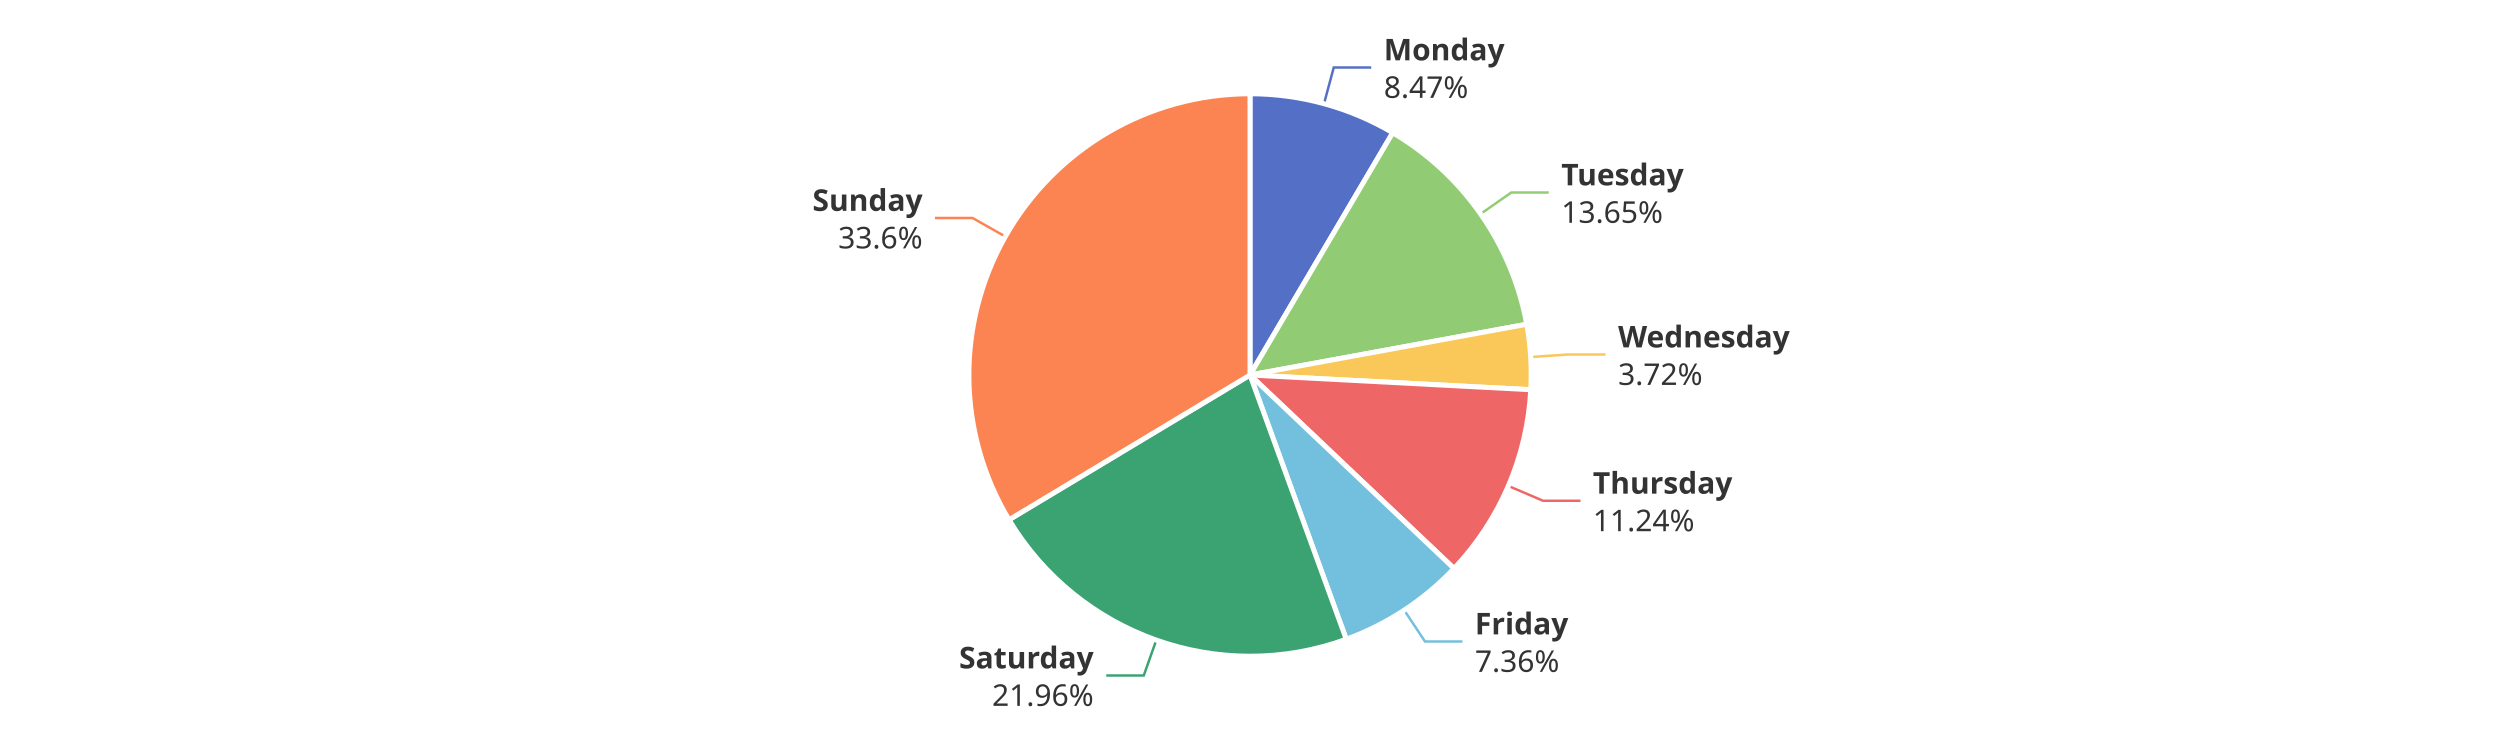
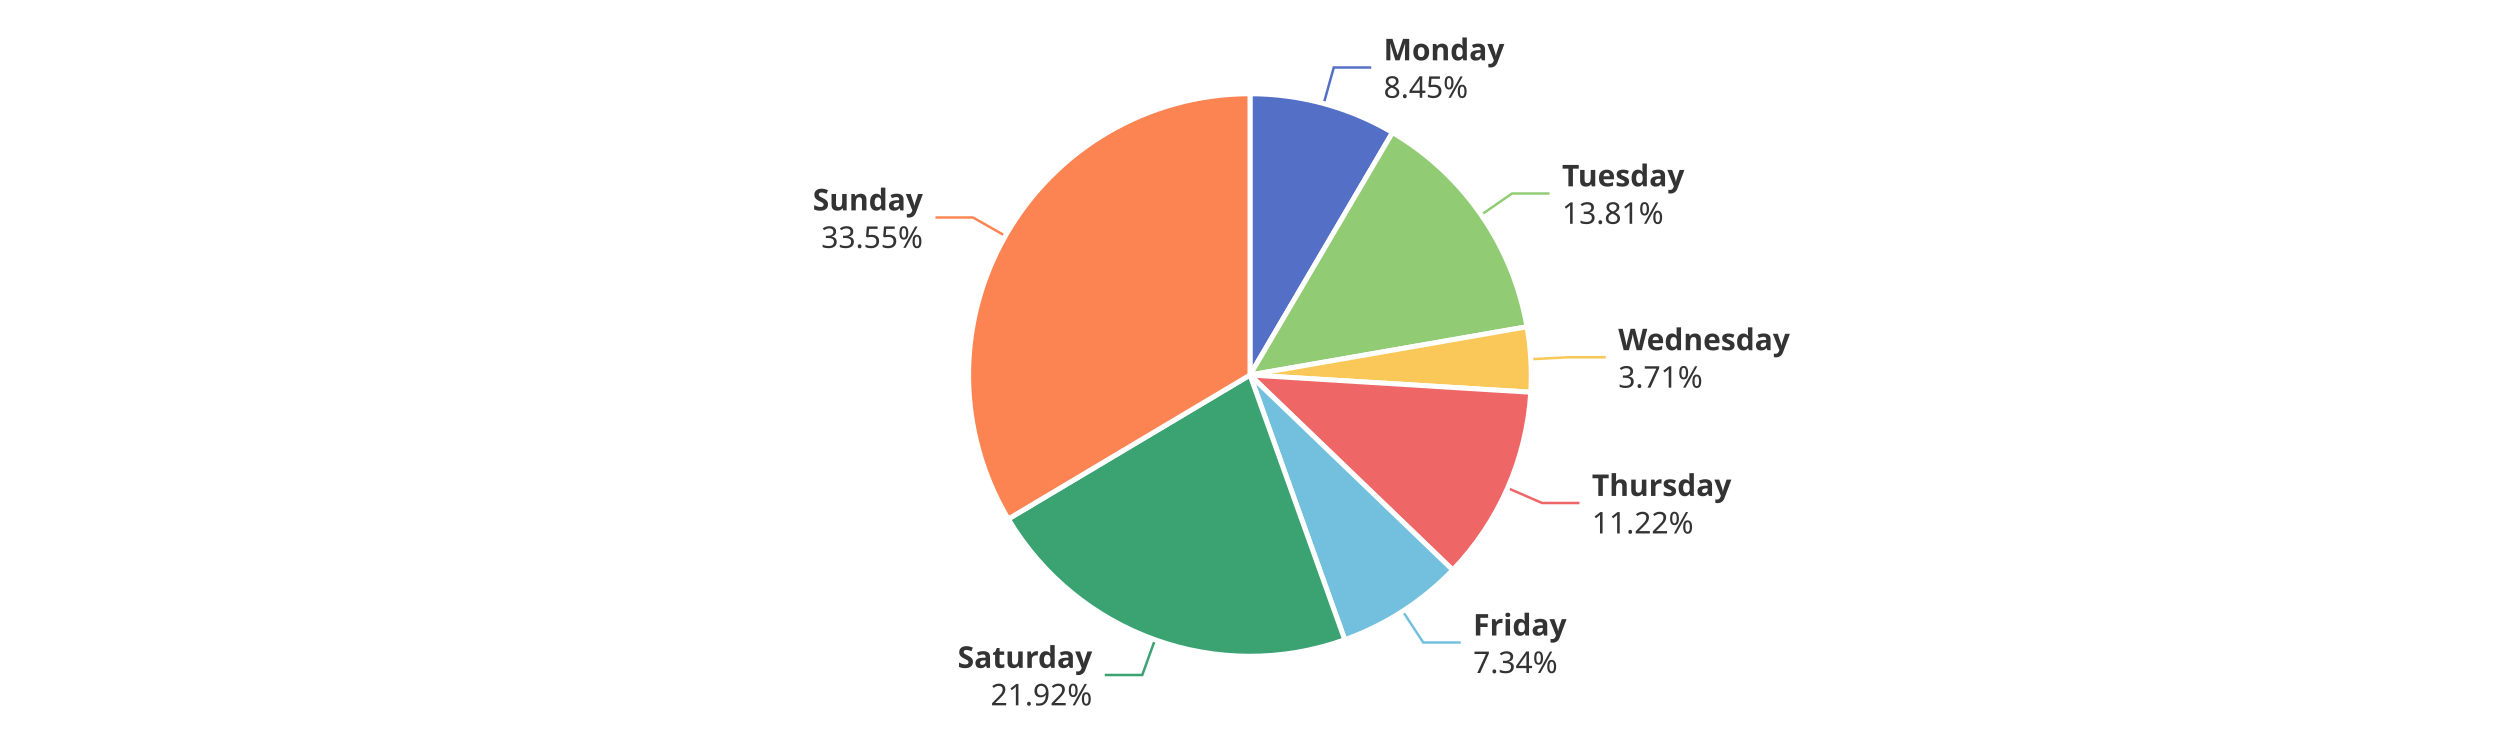
<svg xmlns="http://www.w3.org/2000/svg" width="1000" height="300" version="1.1" baseProfile="full" viewBox="0 0 1000 300">
  <rect width="1000" height="300" x="0" y="0" id="0" fill="#ffffff" />
-   <polyline points="529.6 41.5 533.5 27 548.5 27" fill="none" stroke="#5470c6" />
-   <polyline points="592.2 85.6 604.5 77 619.5 77" fill="none" stroke="#91cc75" />
-   <polyline points="612.3 142.8 627.2 141.8 642.2 141.8" fill="none" stroke="#fac858" />
-   <polyline points="603.4 194.4 617.2 200.3 632.2 200.3" fill="none" stroke="#ee6666" />
-   <polyline points="561.7 244.1 570 256.6 585 256.6" fill="none" stroke="#73c0de" />
-   <polyline points="462.5 256.1 457.5 270.2 442.5 270.2" fill="none" stroke="#3ba272" />
-   <polyline points="402.1 94.6 389 87.2 374 87.2" fill="none" stroke="#fc8452" />
-   <path d="M500 37.5A112.5 112.5 0 0 1 557.1 53.1L500 150Z" fill="#5470c6" stroke="#fff" stroke-width="2" stroke-linejoin="round" />
-   <path d="M557.1 53.1A112.5 112.5 0 0 1 610.7 129.7L500 150Z" fill="#91cc75" stroke="#fff" stroke-width="2" stroke-linejoin="round" />
-   <path d="M610.7 129.7A112.5 112.5 0 0 1 612.3 155.9L500 150Z" fill="#fac858" stroke="#fff" stroke-width="2" stroke-linejoin="round" />
-   <path d="M612.3 155.9A112.5 112.5 0 0 1 581.6 227.4L500 150Z" fill="#ee6666" stroke="#fff" stroke-width="2" stroke-linejoin="round" />
-   <path d="M581.6 227.4A112.5 112.5 0 0 1 538.5 255.7L500 150Z" fill="#73c0de" stroke="#fff" stroke-width="2" stroke-linejoin="round" />
-   <path d="M538.5 255.7A112.5 112.5 0 0 1 403.6 207.9L500 150Z" fill="#3ba272" stroke="#fff" stroke-width="2" stroke-linejoin="round" />
-   <path d="M403.6 207.9A112.5 112.5 0 0 1 500 37.5L500 150Z" fill="#fc8452" stroke="#fff" stroke-width="2" stroke-linejoin="round" />
-   <path d="M0 -15l42.8 0l0 30l-42.8 0Z" transform="translate(553.5246 26.9864)" fill="none" />
-   <text dominant-baseline="central" text-anchor="start" style="font-size:12px;font-family:sans-serif;font-weight:bold;" y="-7.5" transform="translate(553.5246 26.9864)" fill="#333" stroke="rgb(255,255,255)" stroke-width="2" paint-order="stroke" stroke-miterlimit="2">Monday</text>
-   <text dominant-baseline="central" text-anchor="start" style="font-size:12px;font-family:sans-serif;" y="7.5" transform="translate(553.5246 26.9864)" fill="#333" stroke="rgb(255,255,255)" stroke-width="2" paint-order="stroke" stroke-miterlimit="2">8.47%</text>
-   <path d="M0 -15l46.2 0l0 30l-46.2 0Z" transform="translate(624.5139 76.972)" fill="none" />
-   <text dominant-baseline="central" text-anchor="start" style="font-size:12px;font-family:sans-serif;font-weight:bold;" y="-7.5" transform="translate(624.5139 76.972)" fill="#333" stroke="rgb(255,255,255)" stroke-width="2" paint-order="stroke" stroke-miterlimit="2">Tuesday</text>
-   <text dominant-baseline="central" text-anchor="start" style="font-size:12px;font-family:sans-serif;" y="7.5" transform="translate(624.5139 76.972)" fill="#333" stroke="rgb(255,255,255)" stroke-width="2" paint-order="stroke" stroke-miterlimit="2">13.65%</text>
-   <path d="M0 -15l63.6 0l0 30l-63.6 0Z" transform="translate(647.237 141.8151)" fill="none" />
-   <text dominant-baseline="central" text-anchor="start" style="font-size:12px;font-family:sans-serif;font-weight:bold;" y="-7.5" transform="translate(647.237 141.8151)" fill="#333" stroke="rgb(255,255,255)" stroke-width="2" paint-order="stroke" stroke-miterlimit="2">Wednesday</text>
-   <text dominant-baseline="central" text-anchor="start" style="font-size:12px;font-family:sans-serif;" y="7.5" transform="translate(647.237 141.8151)" fill="#333" stroke="rgb(255,255,255)" stroke-width="2" paint-order="stroke" stroke-miterlimit="2">3.72%</text>
-   <path d="M0 -15l50.2 0l0 30l-50.2 0Z" transform="translate(637.1506 200.319)" fill="none" />
-   <text dominant-baseline="central" text-anchor="start" style="font-size:12px;font-family:sans-serif;font-weight:bold;" y="-7.5" transform="translate(637.1506 200.319)" fill="#333" stroke="rgb(255,255,255)" stroke-width="2" paint-order="stroke" stroke-miterlimit="2">Thursday</text>
-   <text dominant-baseline="central" text-anchor="start" style="font-size:12px;font-family:sans-serif;" y="7.5" transform="translate(637.1506 200.319)" fill="#333" stroke="rgb(255,255,255)" stroke-width="2" paint-order="stroke" stroke-miterlimit="2">11.24%</text>
-   <path d="M0 -15l34.2 0l0 30l-34.2 0Z" transform="translate(589.9607 256.5915)" fill="none" />
-   <text dominant-baseline="central" text-anchor="start" style="font-size:12px;font-family:sans-serif;font-weight:bold;" y="-7.5" transform="translate(589.9607 256.5915)" fill="#333" stroke="rgb(255,255,255)" stroke-width="2" paint-order="stroke" stroke-miterlimit="2">Friday</text>
-   <text dominant-baseline="central" text-anchor="start" style="font-size:12px;font-family:sans-serif;" y="7.5" transform="translate(589.9607 256.5915)" fill="#333" stroke="rgb(255,255,255)" stroke-width="2" paint-order="stroke" stroke-miterlimit="2">7.36%</text>
-   <path d="M-48.2 -15l48.2 0l0 30l-48.2 0Z" transform="translate(437.4563 270.1927)" fill="none" />
-   <text dominant-baseline="central" text-anchor="end" style="font-size:12px;font-family:sans-serif;font-weight:bold;" y="-7.5" transform="translate(437.4563 270.1927)" fill="#333" stroke="rgb(255,255,255)" stroke-width="2" paint-order="stroke" stroke-miterlimit="2">Saturday</text>
-   <text dominant-baseline="central" text-anchor="end" style="font-size:12px;font-family:sans-serif;" y="7.5" transform="translate(437.4563 270.1927)" fill="#333" stroke="rgb(255,255,255)" stroke-width="2" paint-order="stroke" stroke-miterlimit="2">21.96%</text>
-   <path d="M-40.9 -15l40.9 0l0 30l-40.9 0Z" transform="translate(369.0385 87.2004)" fill="none" />
-   <text dominant-baseline="central" text-anchor="end" style="font-size:12px;font-family:sans-serif;font-weight:bold;" y="-7.5" transform="translate(369.0385 87.2004)" fill="#333" stroke="rgb(255,255,255)" stroke-width="2" paint-order="stroke" stroke-miterlimit="2">Sunday</text>
-   <text dominant-baseline="central" text-anchor="end" style="font-size:12px;font-family:sans-serif;" y="7.5" transform="translate(369.0385 87.2004)" fill="#333" stroke="rgb(255,255,255)" stroke-width="2" paint-order="stroke" stroke-miterlimit="2">33.6%</text>
+   <polyline points="529.5 41.4 533.5 27 548.5 27" fill="none" stroke="#5470c6" />
+   <polyline points="592.5 85.9 604.8 77.4 619.8 77.4" fill="none" stroke="#91cc75" />
+   <polyline points="612.3 143.7 627.3 142.9 642.3 142.9" fill="none" stroke="#fac858" />
+   <polyline points="603 195.2 616.8 201.2 631.8 201.2" fill="none" stroke="#ee6666" />
+   <polyline points="561.1 244.5 569.3 257 584.3 257" fill="none" stroke="#73c0de" />
+   <polyline points="462 255.9 456.9 270 441.9 270" fill="none" stroke="#3ba272" />
+   <polyline points="402.2 94.4 389.2 87 374.2 87" fill="none" stroke="#fc8452" />
+   <path d="M500 37.5A112.5 112.5 0 0 1 557 53L500 150Z" fill="#5470c6" stroke="#fff" stroke-width="2" stroke-linejoin="round" />
+   <path d="M557 53A112.5 112.5 0 0 1 610.8 130.7L500 150Z" fill="#91cc75" stroke="#fff" stroke-width="2" stroke-linejoin="round" />
+   <path d="M610.8 130.7A112.5 112.5 0 0 1 612.3 156.9L500 150Z" fill="#fac858" stroke="#fff" stroke-width="2" stroke-linejoin="round" />
+   <path d="M612.3 156.9A112.5 112.5 0 0 1 581.1 228L500 150Z" fill="#ee6666" stroke="#fff" stroke-width="2" stroke-linejoin="round" />
+   <path d="M581.1 228A112.5 112.5 0 0 1 537.9 255.9L500 150Z" fill="#73c0de" stroke="#fff" stroke-width="2" stroke-linejoin="round" />
+   <path d="M537.9 255.9A112.5 112.5 0 0 1 403.3 207.6L500 150Z" fill="#3ba272" stroke="#fff" stroke-width="2" stroke-linejoin="round" />
+   <path d="M403.3 207.6A112.5 112.5 0 0 1 500 37.5L500 150Z" fill="#fc8452" stroke="#fff" stroke-width="2" stroke-linejoin="round" />
+   <path d="M0 -15l42.8 0l0 30l-42.8 0Z" transform="translate(553.4506 26.9662)" fill="none" />
+   <text dominant-baseline="central" text-anchor="start" style="font-size:12px;font-family:sans-serif;font-weight:bold;" y="-7.5" transform="translate(553.4506 26.9662)" fill="#333" stroke="rgb(255,255,255)" stroke-width="2" paint-order="stroke" stroke-miterlimit="2">Monday</text>
+   <text dominant-baseline="central" text-anchor="start" style="font-size:12px;font-family:sans-serif;" y="7.5" transform="translate(553.4506 26.9662)" fill="#333" stroke="rgb(255,255,255)" stroke-width="2" paint-order="stroke" stroke-miterlimit="2">8.45%</text>
+   <path d="M0 -15l46.2 0l0 30l-46.2 0Z" transform="translate(624.7955 77.3766)" fill="none" />
+   <text dominant-baseline="central" text-anchor="start" style="font-size:12px;font-family:sans-serif;font-weight:bold;" y="-7.5" transform="translate(624.7955 77.3766)" fill="#333" stroke="rgb(255,255,255)" stroke-width="2" paint-order="stroke" stroke-miterlimit="2">Tuesday</text>
+   <text dominant-baseline="central" text-anchor="start" style="font-size:12px;font-family:sans-serif;" y="7.5" transform="translate(624.7955 77.3766)" fill="#333" stroke="rgb(255,255,255)" stroke-width="2" paint-order="stroke" stroke-miterlimit="2">13.81%</text>
+   <path d="M0 -15l63.6 0l0 30l-63.6 0Z" transform="translate(647.3029 142.9139)" fill="none" />
+   <text dominant-baseline="central" text-anchor="start" style="font-size:12px;font-family:sans-serif;font-weight:bold;" y="-7.5" transform="translate(647.3029 142.9139)" fill="#333" stroke="rgb(255,255,255)" stroke-width="2" paint-order="stroke" stroke-miterlimit="2">Wednesday</text>
+   <text dominant-baseline="central" text-anchor="start" style="font-size:12px;font-family:sans-serif;" y="7.5" transform="translate(647.3029 142.9139)" fill="#333" stroke="rgb(255,255,255)" stroke-width="2" paint-order="stroke" stroke-miterlimit="2">3.71%</text>
+   <path d="M0 -15l50.2 0l0 30l-50.2 0Z" transform="translate(636.7577 201.2239)" fill="none" />
+   <text dominant-baseline="central" text-anchor="start" style="font-size:12px;font-family:sans-serif;font-weight:bold;" y="-7.5" transform="translate(636.7577 201.2239)" fill="#333" stroke="rgb(255,255,255)" stroke-width="2" paint-order="stroke" stroke-miterlimit="2">Thursday</text>
+   <text dominant-baseline="central" text-anchor="start" style="font-size:12px;font-family:sans-serif;" y="7.5" transform="translate(636.7577 201.2239)" fill="#333" stroke="rgb(255,255,255)" stroke-width="2" paint-order="stroke" stroke-miterlimit="2">11.22%</text>
+   <path d="M0 -15l34.2 0l0 30l-34.2 0Z" transform="translate(589.2622 257.0467)" fill="none" />
+   <text dominant-baseline="central" text-anchor="start" style="font-size:12px;font-family:sans-serif;font-weight:bold;" y="-7.5" transform="translate(589.2622 257.0467)" fill="#333" stroke="rgb(255,255,255)" stroke-width="2" paint-order="stroke" stroke-miterlimit="2">Friday</text>
+   <text dominant-baseline="central" text-anchor="start" style="font-size:12px;font-family:sans-serif;" y="7.5" transform="translate(589.2622 257.0467)" fill="#333" stroke="rgb(255,255,255)" stroke-width="2" paint-order="stroke" stroke-miterlimit="2">7.34%</text>
+   <path d="M-48.2 -15l48.2 0l0 30l-48.2 0Z" transform="translate(436.8863 269.9894)" fill="none" />
+   <text dominant-baseline="central" text-anchor="end" style="font-size:12px;font-family:sans-serif;font-weight:bold;" y="-7.5" transform="translate(436.8863 269.9894)" fill="#333" stroke="rgb(255,255,255)" stroke-width="2" paint-order="stroke" stroke-miterlimit="2">Saturday</text>
+   <text dominant-baseline="central" text-anchor="end" style="font-size:12px;font-family:sans-serif;" y="7.5" transform="translate(436.8863 269.9894)" fill="#333" stroke="rgb(255,255,255)" stroke-width="2" paint-order="stroke" stroke-miterlimit="2">21.92%</text>
+   <path d="M-40.9 -15l40.9 0l0 30l-40.9 0Z" transform="translate(369.1504 87.0031)" fill="none" />
+   <text dominant-baseline="central" text-anchor="end" style="font-size:12px;font-family:sans-serif;font-weight:bold;" y="-7.5" transform="translate(369.1504 87.0031)" fill="#333" stroke="rgb(255,255,255)" stroke-width="2" paint-order="stroke" stroke-miterlimit="2">Sunday</text>
+   <text dominant-baseline="central" text-anchor="end" style="font-size:12px;font-family:sans-serif;" y="7.5" transform="translate(369.1504 87.0031)" fill="#333" stroke="rgb(255,255,255)" stroke-width="2" paint-order="stroke" stroke-miterlimit="2">33.55%</text>
</svg>
